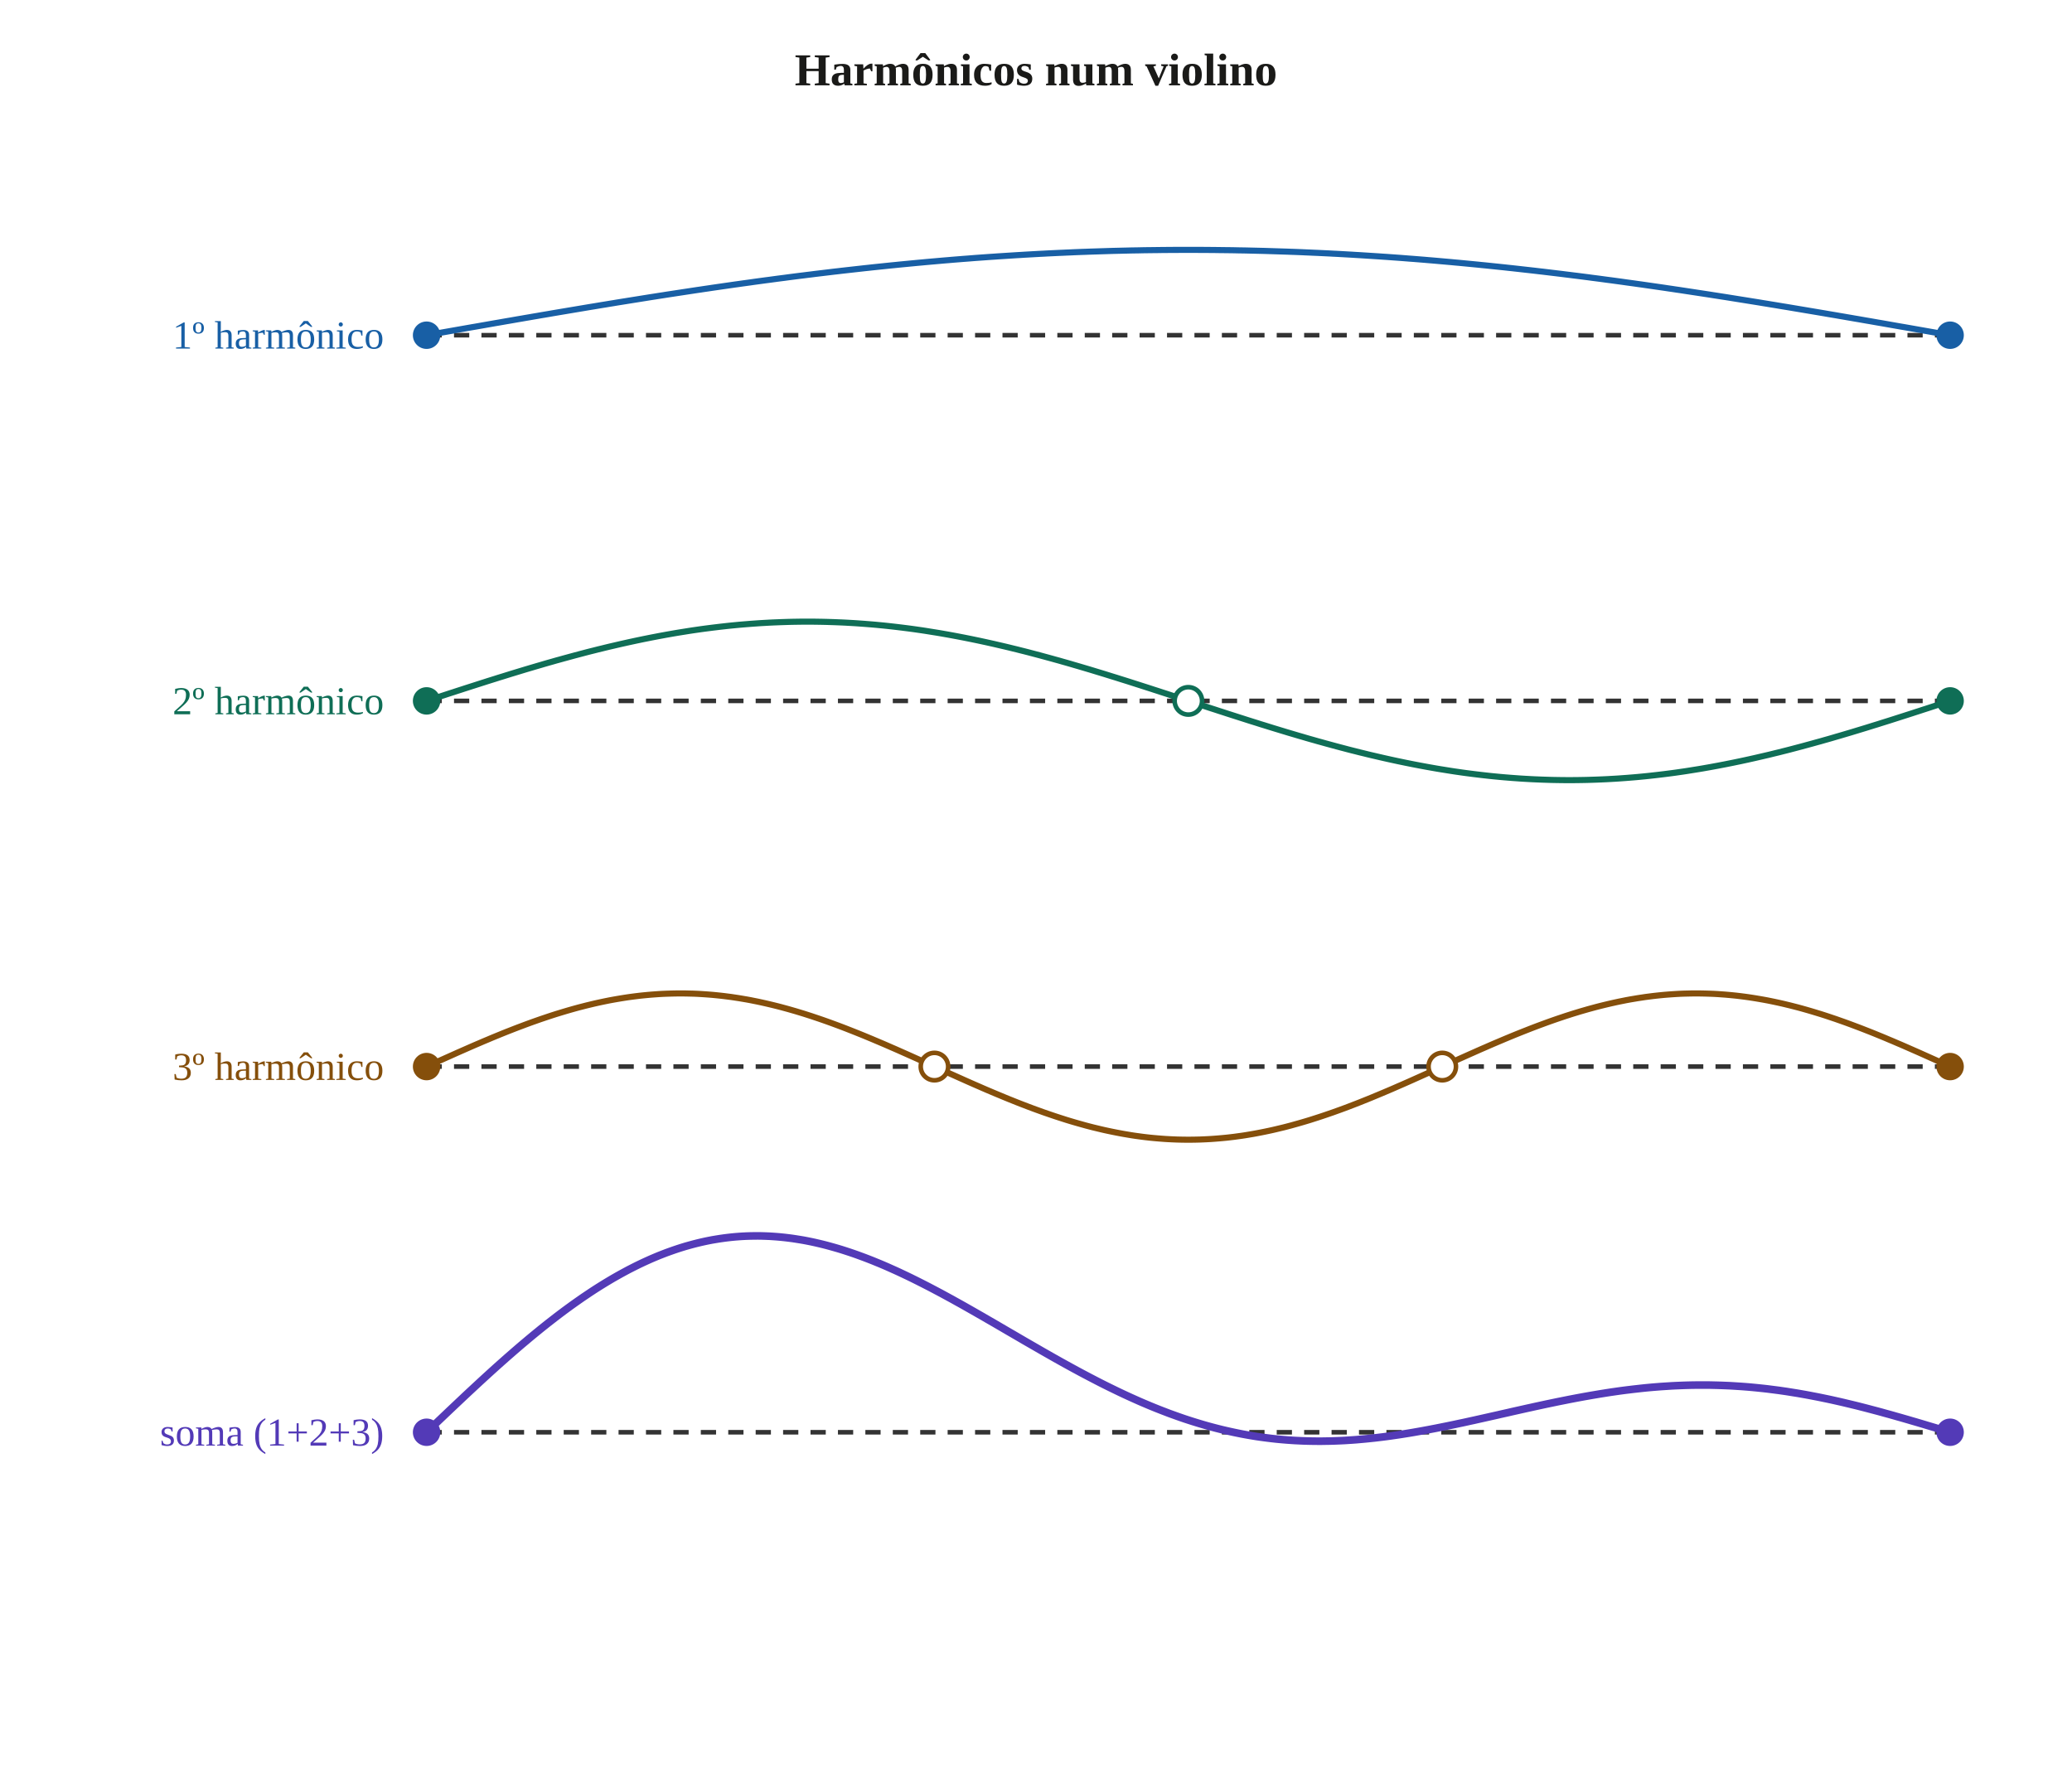
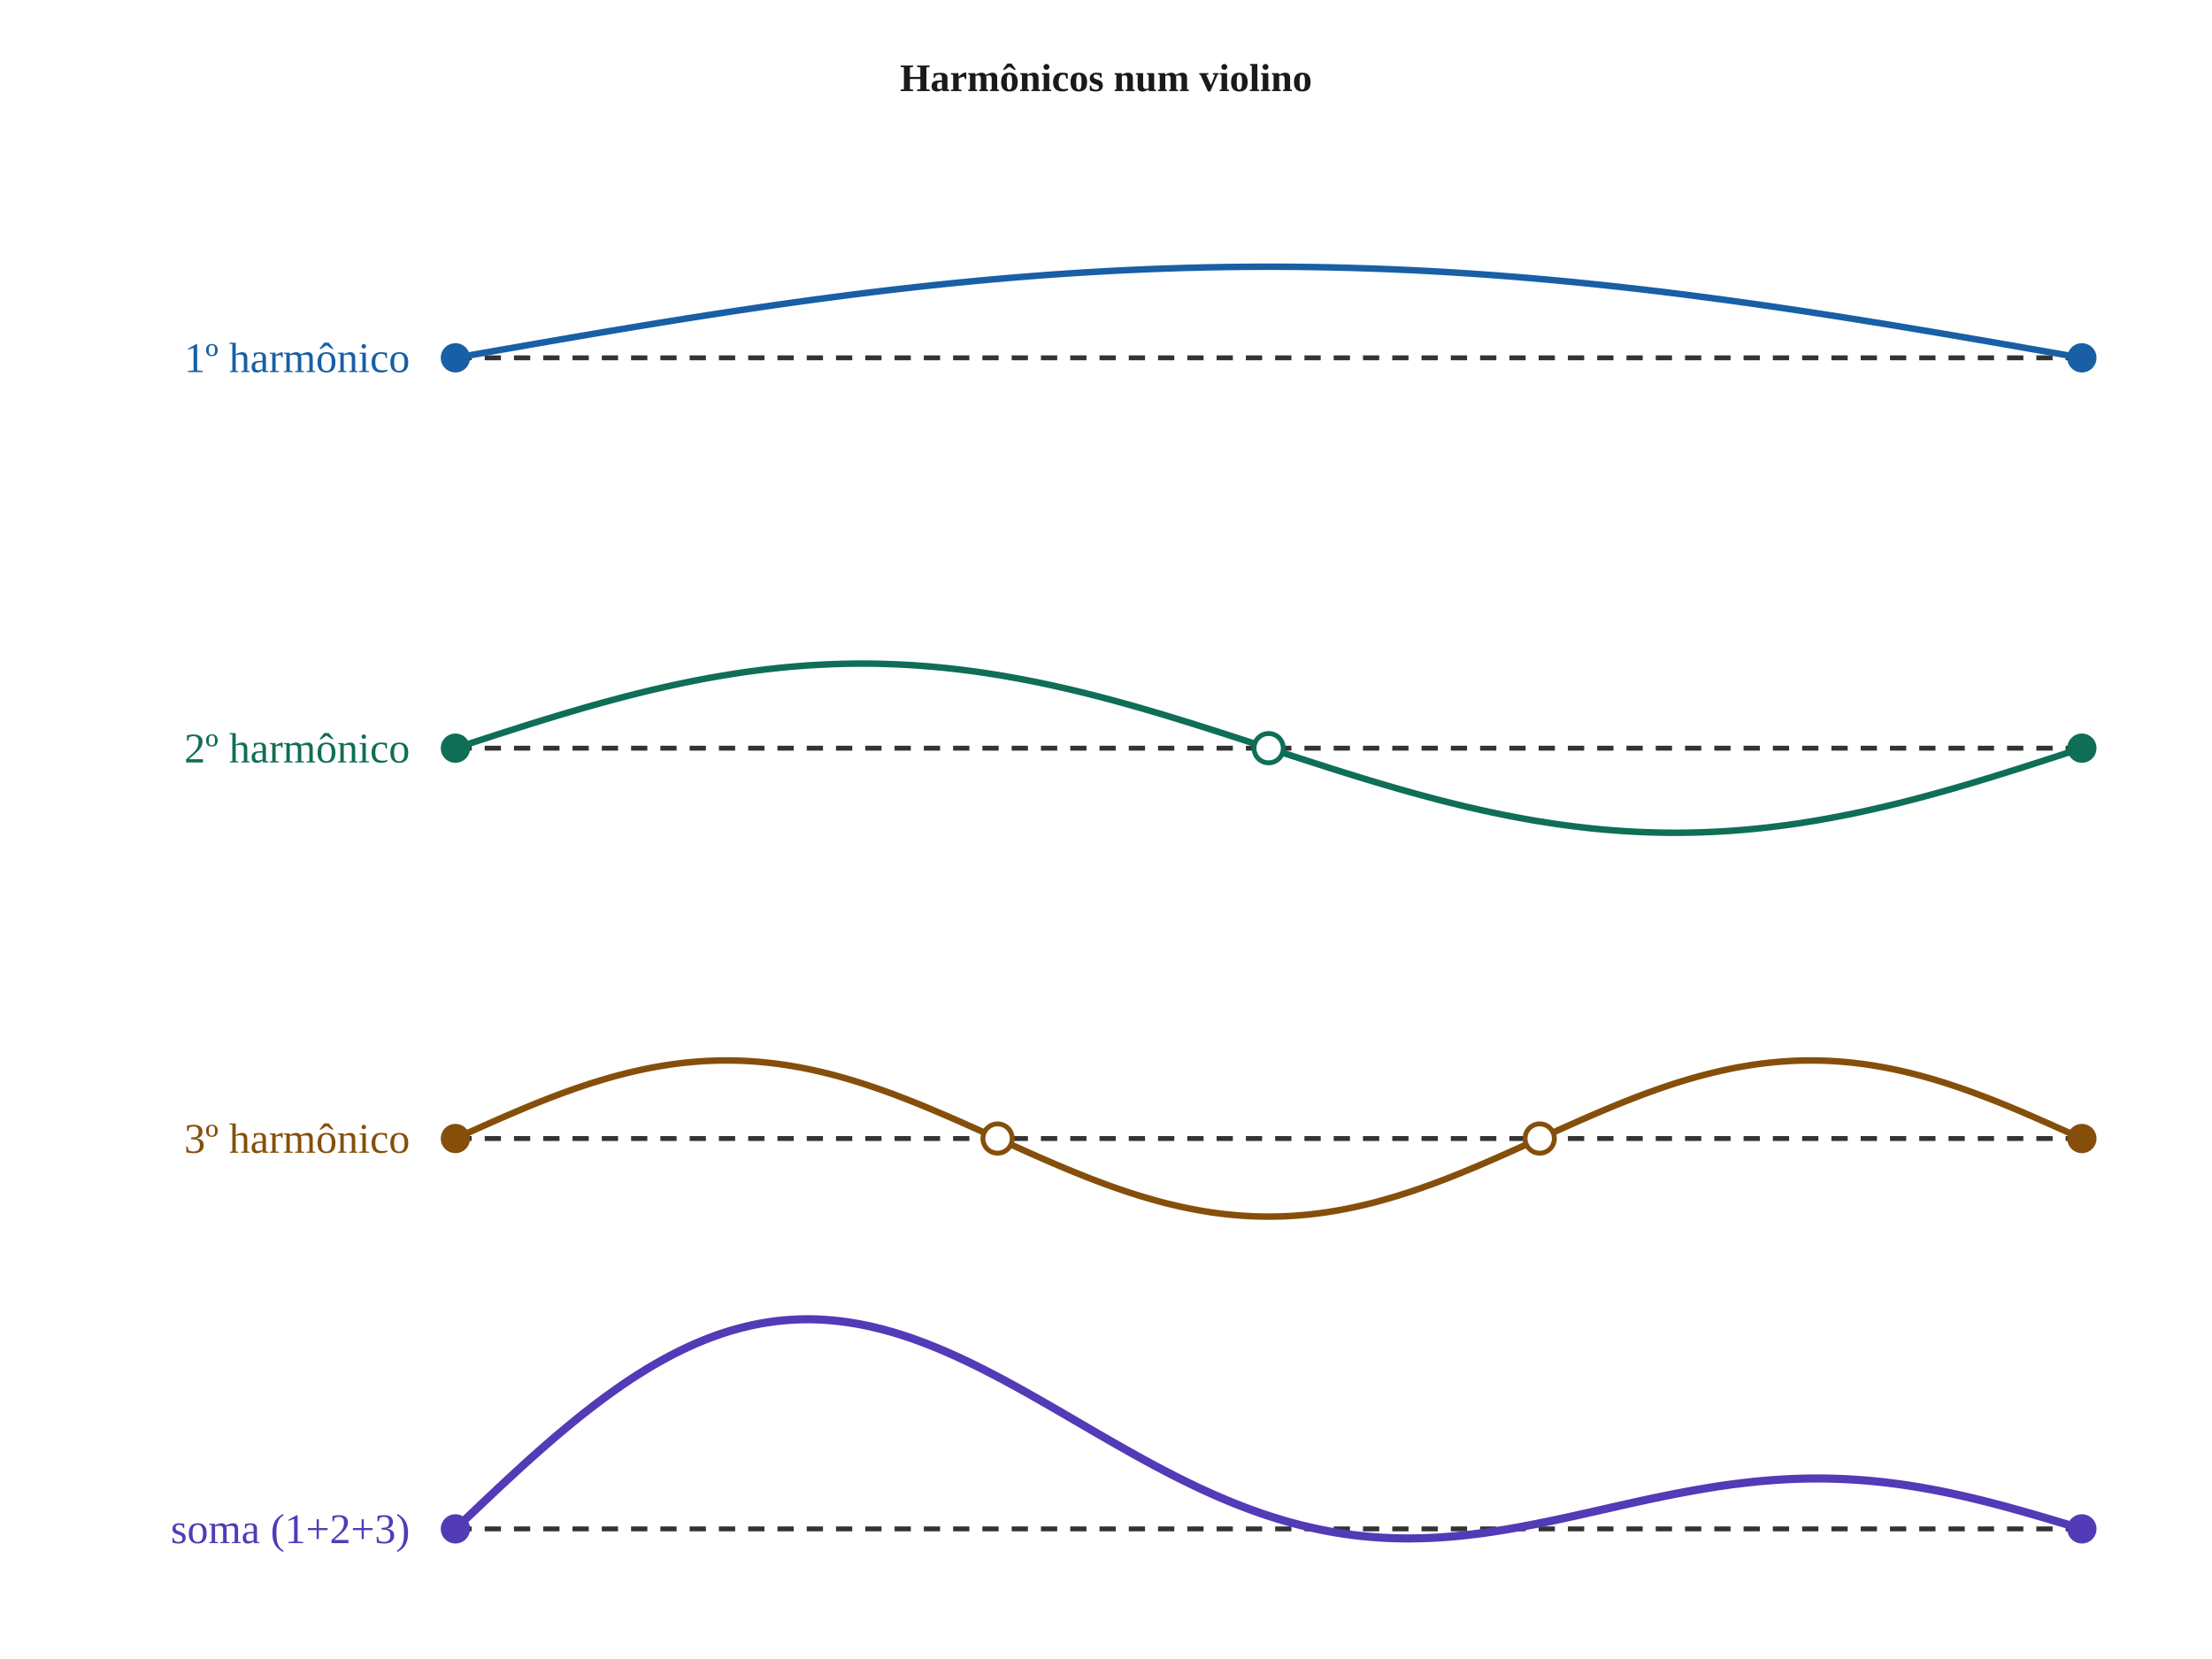
- <svg xmlns="http://www.w3.org/2000/svg" viewBox="0 0 680 580" width="100%" role="img" aria-labelledby="svg-title-violino svg-desc-violino">
-   <text x="340" y="28" text-anchor="middle" font-size="15" font-family="var(--font-sans, sans-serif)" font-weight="600" fill="var(--color-text-primary, #1a1a18)">Harmônicos num violino</text>
+ <svg xmlns="http://www.w3.org/2000/svg" viewBox="0 0 680 510" width="100%" role="img" aria-labelledby="svg-title-violino svg-desc-violino">
+   <text x="340" y="28" text-anchor="middle" font-size="1rem" font-family="var(--font-sans, sans-serif)" font-weight="600" fill="var(--color-text-primary, #1a1a18)">Harmônicos num violino</text>
  <line x1="140" y1="110" x2="640" y2="110" stroke="var(--color-border-tertiary, #333)" stroke-width="1.5" stroke-dasharray="5 4" />
  <path d="M140.00,110.00 L141.25,109.78 L142.50,109.56 L143.75,109.34 L145.00,109.12 L146.25,108.90 L147.50,108.68 L148.75,108.46 L150.00,108.24 L151.25,108.02 L152.50,107.80 L153.75,107.58 L155.00,107.36 L156.25,107.15 L157.50,106.93 L158.75,106.71 L160.00,106.49 L161.25,106.27 L162.50,106.05 L163.75,105.84 L165.00,105.62 L166.25,105.40 L167.50,105.19 L168.75,104.97 L170.00,104.75 L171.25,104.54 L172.50,104.32 L173.75,104.11 L175.00,103.89 L176.25,103.68 L177.50,103.46 L178.75,103.25 L180.00,103.04 L181.25,102.82 L182.50,102.61 L183.75,102.40 L185.00,102.19 L186.25,101.98 L187.50,101.77 L188.75,101.56 L190.00,101.35 L191.25,101.14 L192.50,100.93 L193.75,100.72 L195.00,100.52 L196.25,100.31 L197.50,100.10 L198.75,99.90 L200.00,99.69 L201.25,99.49 L202.50,99.28 L203.75,99.08 L205.00,98.88 L206.25,98.68 L207.50,98.48 L208.75,98.28 L210.00,98.08 L211.25,97.88 L212.50,97.68 L213.75,97.48 L215.00,97.29 L216.25,97.09 L217.50,96.90 L218.75,96.70 L220.00,96.51 L221.25,96.32 L222.50,96.13 L223.75,95.94 L225.00,95.75 L226.25,95.56 L227.50,95.37 L228.75,95.18 L230.00,95.00 L231.25,94.81 L232.50,94.63 L233.75,94.44 L235.00,94.26 L236.25,94.08 L237.50,93.90 L238.75,93.72 L240.00,93.54 L241.25,93.36 L242.50,93.19 L243.75,93.01 L245.00,92.84 L246.25,92.67 L247.50,92.49 L248.75,92.32 L250.00,92.15 L251.25,91.98 L252.50,91.82 L253.75,91.65 L255.00,91.48 L256.25,91.32 L257.50,91.16 L258.75,90.99 L260.00,90.83 L261.25,90.67 L262.50,90.51 L263.75,90.36 L265.00,90.20 L266.25,90.05 L267.50,89.89 L268.75,89.74 L270.00,89.59 L271.25,89.44 L272.50,89.29 L273.75,89.14 L275.00,89.00 L276.25,88.85 L277.50,88.71 L278.75,88.57 L280.00,88.43 L281.25,88.29 L282.50,88.15 L283.75,88.01 L285.00,87.88 L286.25,87.74 L287.50,87.61 L288.75,87.48 L290.00,87.35 L291.25,87.22 L292.50,87.09 L293.75,86.97 L295.00,86.84 L296.25,86.72 L297.50,86.60 L298.75,86.48 L300.00,86.36 L301.25,86.24 L302.50,86.13 L303.75,86.01 L305.00,85.90 L306.25,85.79 L307.50,85.68 L308.75,85.57 L310.00,85.46 L311.25,85.36 L312.50,85.25 L313.75,85.15 L315.00,85.05 L316.25,84.95 L317.50,84.86 L318.75,84.76 L320.00,84.66 L321.25,84.57 L322.50,84.48 L323.75,84.39 L325.00,84.30 L326.25,84.22 L327.50,84.13 L328.75,84.05 L330.00,83.97 L331.25,83.89 L332.50,83.81 L333.75,83.73 L335.00,83.66 L336.25,83.58 L337.50,83.51 L338.75,83.44 L340.00,83.37 L341.25,83.30 L342.50,83.24 L343.75,83.17 L345.00,83.11 L346.25,83.05 L347.50,82.99 L348.75,82.94 L350.00,82.88 L351.25,82.83 L352.50,82.77 L353.75,82.72 L355.00,82.67 L356.25,82.63 L357.50,82.58 L358.75,82.54 L360.00,82.50 L361.25,82.46 L362.50,82.42 L363.75,82.38 L365.00,82.34 L366.25,82.31 L367.50,82.28 L368.75,82.25 L370.00,82.22 L371.25,82.19 L372.50,82.17 L373.75,82.15 L375.00,82.12 L376.25,82.10 L377.50,82.09 L378.75,82.07 L380.00,82.06 L381.25,82.04 L382.50,82.03 L383.75,82.02 L385.00,82.01 L386.25,82.01 L387.50,82.00 L388.75,82.00 L390.00,82.00 L391.25,82.00 L392.50,82.00 L393.75,82.01 L395.00,82.01 L396.25,82.02 L397.50,82.03 L398.75,82.04 L400.00,82.06 L401.25,82.07 L402.50,82.09 L403.75,82.10 L405.00,82.12 L406.25,82.15 L407.50,82.17 L408.75,82.19 L410.00,82.22 L411.25,82.25 L412.50,82.28 L413.75,82.31 L415.00,82.34 L416.25,82.38 L417.50,82.42 L418.75,82.46 L420.00,82.50 L421.25,82.54 L422.50,82.58 L423.75,82.63 L425.00,82.67 L426.25,82.72 L427.50,82.77 L428.75,82.83 L430.00,82.88 L431.25,82.94 L432.50,82.99 L433.75,83.05 L435.00,83.11 L436.25,83.17 L437.50,83.24 L438.75,83.30 L440.00,83.37 L441.25,83.44 L442.50,83.51 L443.75,83.58 L445.00,83.66 L446.25,83.73 L447.50,83.81 L448.75,83.89 L450.00,83.97 L451.25,84.05 L452.50,84.13 L453.75,84.22 L455.00,84.30 L456.25,84.39 L457.50,84.48 L458.75,84.57 L460.00,84.66 L461.25,84.76 L462.50,84.86 L463.75,84.95 L465.00,85.05 L466.25,85.15 L467.50,85.25 L468.75,85.36 L470.00,85.46 L471.25,85.57 L472.50,85.68 L473.75,85.79 L475.00,85.90 L476.25,86.01 L477.50,86.13 L478.75,86.24 L480.00,86.36 L481.25,86.48 L482.50,86.60 L483.75,86.72 L485.00,86.84 L486.25,86.97 L487.50,87.09 L488.75,87.22 L490.00,87.35 L491.25,87.48 L492.50,87.61 L493.75,87.74 L495.00,87.88 L496.25,88.01 L497.50,88.15 L498.75,88.29 L500.00,88.43 L501.25,88.57 L502.50,88.71 L503.75,88.85 L505.00,89.00 L506.25,89.14 L507.50,89.29 L508.75,89.44 L510.00,89.59 L511.25,89.74 L512.50,89.89 L513.75,90.05 L515.00,90.20 L516.25,90.36 L517.50,90.51 L518.75,90.67 L520.00,90.83 L521.25,90.99 L522.50,91.16 L523.75,91.32 L525.00,91.48 L526.25,91.65 L527.50,91.82 L528.75,91.98 L530.00,92.15 L531.25,92.32 L532.50,92.49 L533.75,92.67 L535.00,92.84 L536.25,93.01 L537.50,93.19 L538.75,93.36 L540.00,93.54 L541.25,93.72 L542.50,93.90 L543.75,94.08 L545.00,94.26 L546.25,94.44 L547.50,94.63 L548.75,94.81 L550.00,95.00 L551.25,95.18 L552.50,95.37 L553.75,95.56 L555.00,95.75 L556.25,95.94 L557.50,96.13 L558.75,96.32 L560.00,96.51 L561.25,96.70 L562.50,96.90 L563.75,97.09 L565.00,97.29 L566.25,97.48 L567.50,97.68 L568.75,97.88 L570.00,98.08 L571.25,98.28 L572.50,98.48 L573.75,98.68 L575.00,98.88 L576.25,99.08 L577.50,99.28 L578.75,99.49 L580.00,99.69 L581.25,99.90 L582.50,100.10 L583.75,100.31 L585.00,100.52 L586.25,100.72 L587.50,100.93 L588.75,101.14 L590.00,101.35 L591.25,101.56 L592.50,101.77 L593.75,101.98 L595.00,102.19 L596.25,102.40 L597.50,102.61 L598.75,102.82 L600.00,103.04 L601.25,103.25 L602.50,103.46 L603.75,103.68 L605.00,103.89 L606.25,104.11 L607.50,104.32 L608.75,104.54 L610.00,104.75 L611.25,104.97 L612.50,105.19 L613.75,105.40 L615.00,105.62 L616.25,105.84 L617.50,106.05 L618.75,106.27 L620.00,106.49 L621.25,106.71 L622.50,106.93 L623.75,107.15 L625.00,107.36 L626.25,107.58 L627.50,107.80 L628.75,108.02 L630.00,108.24 L631.25,108.46 L632.50,108.68 L633.75,108.90 L635.00,109.12 L636.25,109.34 L637.50,109.56 L638.75,109.78 L640.00,110.00" fill="none" stroke="#185FA5" stroke-width="2" stroke-linecap="round" stroke-linejoin="round" />
  <circle cx="140" cy="110" r="4.5" fill="#185FA5" />
  <circle cx="640" cy="110" r="4.5" fill="#185FA5" />
  <text x="126" y="110" text-anchor="end" dominant-baseline="central" font-size="13" font-family="var(--font-sans, sans-serif)" font-weight="400" fill="#185FA5">1º harmônico</text>
  <line x1="140" y1="230" x2="640" y2="230" stroke="var(--color-border-tertiary, #333)" stroke-width="1.5" stroke-dasharray="5 4" />
  <path d="M140.00,230.00 L141.25,229.59 L142.50,229.18 L143.75,228.78 L145.00,228.37 L146.25,227.96 L147.50,227.55 L148.75,227.15 L150.00,226.74 L151.25,226.34 L152.50,225.93 L153.75,225.53 L155.00,225.13 L156.25,224.73 L157.50,224.33 L158.75,223.93 L160.00,223.53 L161.25,223.14 L162.50,222.75 L163.75,222.35 L165.00,221.97 L166.25,221.58 L167.50,221.19 L168.75,220.81 L170.00,220.43 L171.25,220.05 L172.50,219.67 L173.75,219.30 L175.00,218.93 L176.25,218.56 L177.50,218.20 L178.75,217.83 L180.00,217.47 L181.25,217.12 L182.50,216.76 L183.75,216.42 L185.00,216.07 L186.25,215.73 L187.50,215.39 L188.75,215.05 L190.00,214.72 L191.25,214.39 L192.50,214.06 L193.75,213.74 L195.00,213.43 L196.25,213.11 L197.50,212.81 L198.75,212.50 L200.00,212.20 L201.25,211.91 L202.50,211.62 L203.75,211.33 L205.00,211.05 L206.25,210.77 L207.50,210.50 L208.75,210.23 L210.00,209.97 L211.25,209.71 L212.50,209.46 L213.75,209.21 L215.00,208.97 L216.25,208.73 L217.50,208.50 L218.75,208.27 L220.00,208.05 L221.25,207.83 L222.50,207.62 L223.75,207.42 L225.00,207.22 L226.25,207.02 L227.50,206.83 L228.75,206.65 L230.00,206.47 L231.25,206.30 L232.50,206.14 L233.75,205.98 L235.00,205.83 L236.25,205.68 L237.50,205.54 L238.75,205.40 L240.00,205.27 L241.25,205.15 L242.50,205.03 L243.75,204.92 L245.00,204.82 L246.25,204.72 L247.50,204.63 L248.75,204.54 L250.00,204.46 L251.25,204.39 L252.50,204.32 L253.75,204.26 L255.00,204.21 L256.25,204.16 L257.50,204.12 L258.75,204.08 L260.00,204.05 L261.25,204.03 L262.50,204.01 L263.75,204.00 L265.00,204.00 L266.25,204.00 L267.50,204.01 L268.75,204.03 L270.00,204.05 L271.25,204.08 L272.50,204.12 L273.75,204.16 L275.00,204.21 L276.25,204.26 L277.50,204.32 L278.75,204.39 L280.00,204.46 L281.25,204.54 L282.50,204.63 L283.75,204.72 L285.00,204.82 L286.25,204.92 L287.50,205.03 L288.75,205.15 L290.00,205.27 L291.25,205.40 L292.50,205.54 L293.75,205.68 L295.00,205.83 L296.25,205.98 L297.50,206.14 L298.75,206.30 L300.00,206.47 L301.25,206.65 L302.50,206.83 L303.75,207.02 L305.00,207.22 L306.25,207.42 L307.50,207.62 L308.75,207.83 L310.00,208.05 L311.25,208.27 L312.50,208.50 L313.75,208.73 L315.00,208.97 L316.25,209.21 L317.50,209.46 L318.75,209.71 L320.00,209.97 L321.25,210.23 L322.50,210.50 L323.75,210.77 L325.00,211.05 L326.25,211.33 L327.50,211.62 L328.75,211.91 L330.00,212.20 L331.25,212.50 L332.50,212.81 L333.75,213.11 L335.00,213.43 L336.25,213.74 L337.50,214.06 L338.75,214.39 L340.00,214.72 L341.25,215.05 L342.50,215.39 L343.75,215.73 L345.00,216.07 L346.25,216.42 L347.50,216.76 L348.75,217.12 L350.00,217.47 L351.25,217.83 L352.50,218.20 L353.75,218.56 L355.00,218.93 L356.25,219.30 L357.50,219.67 L358.75,220.05 L360.00,220.43 L361.25,220.81 L362.50,221.19 L363.75,221.58 L365.00,221.97 L366.25,222.35 L367.50,222.75 L368.75,223.14 L370.00,223.53 L371.25,223.93 L372.50,224.33 L373.75,224.73 L375.00,225.13 L376.25,225.53 L377.50,225.93 L378.75,226.34 L380.00,226.74 L381.25,227.15 L382.50,227.55 L383.75,227.96 L385.00,228.37 L386.25,228.78 L387.50,229.18 L388.75,229.59 L390.00,230.00 L391.25,230.41 L392.50,230.82 L393.75,231.22 L395.00,231.63 L396.25,232.04 L397.50,232.45 L398.75,232.85 L400.00,233.26 L401.25,233.66 L402.50,234.07 L403.75,234.47 L405.00,234.87 L406.25,235.27 L407.50,235.67 L408.75,236.07 L410.00,236.47 L411.25,236.86 L412.50,237.25 L413.75,237.65 L415.00,238.03 L416.25,238.42 L417.50,238.81 L418.75,239.19 L420.00,239.57 L421.25,239.95 L422.50,240.33 L423.75,240.70 L425.00,241.07 L426.25,241.44 L427.50,241.80 L428.75,242.17 L430.00,242.53 L431.25,242.88 L432.50,243.24 L433.75,243.58 L435.00,243.93 L436.25,244.27 L437.50,244.61 L438.75,244.95 L440.00,245.28 L441.25,245.61 L442.50,245.94 L443.75,246.26 L445.00,246.57 L446.25,246.89 L447.50,247.19 L448.75,247.50 L450.00,247.80 L451.25,248.09 L452.50,248.38 L453.75,248.67 L455.00,248.95 L456.25,249.23 L457.50,249.50 L458.75,249.77 L460.00,250.03 L461.25,250.29 L462.50,250.54 L463.75,250.79 L465.00,251.03 L466.25,251.27 L467.50,251.50 L468.75,251.73 L470.00,251.95 L471.25,252.17 L472.50,252.38 L473.75,252.58 L475.00,252.78 L476.25,252.98 L477.50,253.17 L478.75,253.35 L480.00,253.53 L481.25,253.70 L482.50,253.86 L483.75,254.02 L485.00,254.17 L486.25,254.32 L487.50,254.46 L488.75,254.60 L490.00,254.73 L491.25,254.85 L492.50,254.97 L493.75,255.08 L495.00,255.18 L496.25,255.28 L497.50,255.37 L498.75,255.46 L500.00,255.54 L501.25,255.61 L502.50,255.68 L503.75,255.74 L505.00,255.79 L506.25,255.84 L507.50,255.88 L508.75,255.92 L510.00,255.95 L511.25,255.97 L512.50,255.99 L513.75,256.00 L515.00,256.00 L516.25,256.00 L517.50,255.99 L518.75,255.97 L520.00,255.95 L521.25,255.92 L522.50,255.88 L523.75,255.84 L525.00,255.79 L526.25,255.74 L527.50,255.68 L528.75,255.61 L530.00,255.54 L531.25,255.46 L532.50,255.37 L533.75,255.28 L535.00,255.18 L536.25,255.08 L537.50,254.97 L538.75,254.85 L540.00,254.73 L541.25,254.60 L542.50,254.46 L543.75,254.32 L545.00,254.17 L546.25,254.02 L547.50,253.86 L548.75,253.70 L550.00,253.53 L551.25,253.35 L552.50,253.17 L553.75,252.98 L555.00,252.78 L556.25,252.58 L557.50,252.38 L558.75,252.17 L560.00,251.95 L561.25,251.73 L562.50,251.50 L563.75,251.27 L565.00,251.03 L566.25,250.79 L567.50,250.54 L568.75,250.29 L570.00,250.03 L571.25,249.77 L572.50,249.50 L573.75,249.23 L575.00,248.95 L576.25,248.67 L577.50,248.38 L578.75,248.09 L580.00,247.80 L581.25,247.50 L582.50,247.19 L583.75,246.89 L585.00,246.57 L586.25,246.26 L587.50,245.94 L588.75,245.61 L590.00,245.28 L591.25,244.95 L592.50,244.61 L593.75,244.27 L595.00,243.93 L596.25,243.58 L597.50,243.24 L598.75,242.88 L600.00,242.53 L601.25,242.17 L602.50,241.80 L603.75,241.44 L605.00,241.07 L606.25,240.70 L607.50,240.33 L608.75,239.95 L610.00,239.57 L611.25,239.19 L612.50,238.81 L613.75,238.42 L615.00,238.03 L616.25,237.65 L617.50,237.25 L618.75,236.86 L620.00,236.47 L621.25,236.07 L622.50,235.67 L623.75,235.27 L625.00,234.87 L626.25,234.47 L627.50,234.07 L628.75,233.66 L630.00,233.26 L631.25,232.85 L632.50,232.45 L633.75,232.04 L635.00,231.63 L636.25,231.22 L637.50,230.82 L638.75,230.41 L640.00,230.00" fill="none" stroke="#0F6E56" stroke-width="2" stroke-linecap="round" stroke-linejoin="round" />
  <circle cx="140" cy="230" r="4.5" fill="#0F6E56" />
  <circle cx="640" cy="230" r="4.5" fill="#0F6E56" />
  <circle cx="390.00" cy="230" r="4.5" fill="var(--color-background-primary, #fff)" stroke="#0F6E56" stroke-width="1.5" />
  <text x="126" y="230" text-anchor="end" dominant-baseline="central" font-size="13" font-family="var(--font-sans, sans-serif)" font-weight="400" fill="#0F6E56">2º harmônico</text>
  <line x1="140" y1="350" x2="640" y2="350" stroke="var(--color-border-tertiary, #333)" stroke-width="1.5" stroke-dasharray="5 4" />
  <path d="M140.00,350.00 L141.25,349.43 L142.50,348.87 L143.75,348.30 L145.00,347.74 L146.25,347.18 L147.50,346.62 L148.75,346.06 L150.00,345.50 L151.25,344.95 L152.50,344.40 L153.75,343.85 L155.00,343.30 L156.25,342.76 L157.50,342.23 L158.75,341.69 L160.00,341.17 L161.25,340.64 L162.50,340.12 L163.75,339.61 L165.00,339.10 L166.25,338.60 L167.50,338.11 L168.75,337.62 L170.00,337.14 L171.25,336.67 L172.50,336.20 L173.75,335.74 L175.00,335.29 L176.25,334.85 L177.50,334.41 L178.75,333.99 L180.00,333.57 L181.25,333.16 L182.50,332.76 L183.75,332.38 L185.00,332.00 L186.25,331.63 L187.50,331.27 L188.75,330.92 L190.00,330.58 L191.25,330.26 L192.50,329.94 L193.75,329.64 L195.00,329.34 L196.25,329.06 L197.50,328.79 L198.75,328.53 L200.00,328.28 L201.25,328.05 L202.50,327.83 L203.75,327.62 L205.00,327.42 L206.25,327.23 L207.50,327.06 L208.75,326.90 L210.00,326.75 L211.25,326.62 L212.50,326.50 L213.75,326.39 L215.00,326.30 L216.25,326.21 L217.50,326.14 L218.75,326.09 L220.00,326.05 L221.25,326.02 L222.50,326.00 L223.75,326.00 L225.00,326.01 L226.25,326.04 L227.50,326.07 L228.75,326.12 L230.00,326.19 L231.25,326.27 L232.50,326.36 L233.75,326.46 L235.00,326.58 L236.25,326.71 L237.50,326.85 L238.75,327.01 L240.00,327.17 L241.25,327.36 L242.50,327.55 L243.75,327.76 L245.00,327.97 L246.25,328.20 L247.50,328.45 L248.75,328.70 L250.00,328.97 L251.25,329.25 L252.50,329.54 L253.75,329.84 L255.00,330.15 L256.25,330.47 L257.50,330.81 L258.75,331.15 L260.00,331.51 L261.25,331.87 L262.50,332.25 L263.75,332.63 L265.00,333.03 L266.25,333.43 L267.50,333.85 L268.75,334.27 L270.00,334.70 L271.25,335.14 L272.50,335.59 L273.75,336.05 L275.00,336.51 L276.25,336.98 L277.50,337.46 L278.75,337.95 L280.00,338.44 L281.25,338.94 L282.50,339.44 L283.75,339.95 L285.00,340.47 L286.25,340.99 L287.50,341.52 L288.75,342.05 L290.00,342.58 L291.25,343.12 L292.50,343.67 L293.75,344.21 L295.00,344.76 L296.25,345.32 L297.50,345.87 L298.75,346.43 L300.00,346.99 L301.25,347.55 L302.50,348.12 L303.75,348.68 L305.00,349.25 L306.25,349.81 L307.50,350.38 L308.75,350.94 L310.00,351.51 L311.25,352.07 L312.50,352.63 L313.75,353.19 L315.00,353.75 L316.25,354.31 L317.50,354.87 L318.75,355.42 L320.00,355.97 L321.25,356.51 L322.50,357.06 L323.75,357.60 L325.00,358.13 L326.25,358.66 L327.50,359.18 L328.75,359.70 L330.00,360.22 L331.25,360.73 L332.50,361.23 L333.75,361.73 L335.00,362.22 L336.25,362.70 L337.50,363.18 L338.75,363.65 L340.00,364.11 L341.25,364.56 L342.50,365.01 L343.75,365.44 L345.00,365.87 L346.25,366.29 L347.50,366.70 L348.75,367.10 L350.00,367.50 L351.25,367.88 L352.50,368.25 L353.75,368.61 L355.00,368.96 L356.25,369.31 L357.50,369.64 L358.75,369.96 L360.00,370.26 L361.25,370.56 L362.50,370.85 L363.75,371.12 L365.00,371.38 L366.25,371.63 L367.50,371.87 L368.75,372.10 L370.00,372.31 L371.25,372.52 L372.50,372.71 L373.75,372.88 L375.00,373.05 L376.25,373.20 L377.50,373.34 L378.75,373.46 L380.00,373.57 L381.25,373.67 L382.50,373.76 L383.75,373.83 L385.00,373.89 L386.25,373.94 L387.50,373.97 L388.75,373.99 L390.00,374.00 L391.25,373.99 L392.50,373.97 L393.75,373.94 L395.00,373.89 L396.25,373.83 L397.50,373.76 L398.75,373.67 L400.00,373.57 L401.25,373.46 L402.50,373.34 L403.75,373.20 L405.00,373.05 L406.25,372.88 L407.50,372.71 L408.75,372.52 L410.00,372.31 L411.25,372.10 L412.50,371.87 L413.75,371.63 L415.00,371.38 L416.25,371.12 L417.50,370.85 L418.75,370.56 L420.00,370.26 L421.25,369.96 L422.50,369.64 L423.75,369.31 L425.00,368.96 L426.25,368.61 L427.50,368.25 L428.75,367.88 L430.00,367.50 L431.25,367.10 L432.50,366.70 L433.75,366.29 L435.00,365.87 L436.25,365.44 L437.50,365.01 L438.75,364.56 L440.00,364.11 L441.25,363.65 L442.50,363.18 L443.75,362.70 L445.00,362.22 L446.25,361.73 L447.50,361.23 L448.75,360.73 L450.00,360.22 L451.25,359.70 L452.50,359.18 L453.75,358.66 L455.00,358.13 L456.25,357.60 L457.50,357.06 L458.75,356.51 L460.00,355.97 L461.25,355.42 L462.50,354.87 L463.75,354.31 L465.00,353.75 L466.25,353.19 L467.50,352.63 L468.75,352.07 L470.00,351.51 L471.25,350.94 L472.50,350.38 L473.75,349.81 L475.00,349.25 L476.25,348.68 L477.50,348.12 L478.75,347.55 L480.00,346.99 L481.25,346.43 L482.50,345.87 L483.75,345.32 L485.00,344.76 L486.25,344.21 L487.50,343.67 L488.75,343.12 L490.00,342.58 L491.25,342.05 L492.50,341.52 L493.75,340.99 L495.00,340.47 L496.25,339.95 L497.50,339.44 L498.75,338.94 L500.00,338.44 L501.25,337.95 L502.50,337.46 L503.75,336.98 L505.00,336.51 L506.25,336.05 L507.50,335.59 L508.75,335.14 L510.00,334.70 L511.25,334.27 L512.50,333.85 L513.75,333.43 L515.00,333.03 L516.25,332.63 L517.50,332.25 L518.75,331.87 L520.00,331.51 L521.25,331.15 L522.50,330.81 L523.75,330.47 L525.00,330.15 L526.25,329.84 L527.50,329.54 L528.75,329.25 L530.00,328.97 L531.25,328.70 L532.50,328.45 L533.75,328.20 L535.00,327.97 L536.25,327.76 L537.50,327.55 L538.75,327.36 L540.00,327.17 L541.25,327.01 L542.50,326.85 L543.75,326.71 L545.00,326.58 L546.25,326.46 L547.50,326.36 L548.75,326.27 L550.00,326.19 L551.25,326.12 L552.50,326.07 L553.75,326.04 L555.00,326.01 L556.25,326.00 L557.50,326.00 L558.75,326.02 L560.00,326.05 L561.25,326.09 L562.50,326.14 L563.75,326.21 L565.00,326.30 L566.25,326.39 L567.50,326.50 L568.75,326.62 L570.00,326.75 L571.25,326.90 L572.50,327.06 L573.75,327.23 L575.00,327.42 L576.25,327.62 L577.50,327.83 L578.75,328.05 L580.00,328.28 L581.25,328.53 L582.50,328.79 L583.75,329.06 L585.00,329.34 L586.25,329.64 L587.50,329.94 L588.75,330.26 L590.00,330.58 L591.25,330.92 L592.50,331.27 L593.75,331.63 L595.00,332.00 L596.25,332.38 L597.50,332.76 L598.75,333.16 L600.00,333.57 L601.25,333.99 L602.50,334.41 L603.75,334.85 L605.00,335.29 L606.25,335.74 L607.50,336.20 L608.75,336.67 L610.00,337.14 L611.25,337.62 L612.50,338.11 L613.75,338.60 L615.00,339.10 L616.25,339.61 L617.50,340.12 L618.75,340.64 L620.00,341.17 L621.25,341.69 L622.50,342.23 L623.75,342.76 L625.00,343.30 L626.25,343.85 L627.50,344.40 L628.75,344.95 L630.00,345.50 L631.25,346.06 L632.50,346.62 L633.75,347.18 L635.00,347.74 L636.25,348.30 L637.50,348.87 L638.75,349.43 L640.00,350.00" fill="none" stroke="#854F0B" stroke-width="2" stroke-linecap="round" stroke-linejoin="round" />
  <circle cx="140" cy="350" r="4.5" fill="#854F0B" />
  <circle cx="640" cy="350" r="4.5" fill="#854F0B" />
  <circle cx="306.67" cy="350" r="4.5" fill="var(--color-background-primary, #fff)" stroke="#854F0B" stroke-width="1.5" />
  <circle cx="473.33" cy="350" r="4.5" fill="var(--color-background-primary, #fff)" stroke="#854F0B" stroke-width="1.5" />
  <text x="126" y="350" text-anchor="end" dominant-baseline="central" font-size="13" font-family="var(--font-sans, sans-serif)" font-weight="400" fill="#854F0B">3º harmônico</text>
  <line x1="140" y1="470" x2="640" y2="470" stroke="var(--color-border-tertiary, #333)" stroke-width="1.5" stroke-dasharray="5 4" />
  <path d="M140.00,470.00 L141.25,468.81 L142.50,467.61 L143.75,466.42 L145.00,465.23 L146.25,464.04 L147.50,462.85 L148.75,461.67 L150.00,460.49 L151.25,459.31 L152.50,458.13 L153.75,456.96 L155.00,455.80 L156.25,454.64 L157.50,453.48 L158.75,452.33 L160.00,451.19 L161.25,450.05 L162.50,448.92 L163.75,447.80 L165.00,446.69 L166.25,445.58 L167.50,444.49 L168.75,443.40 L170.00,442.32 L171.25,441.25 L172.50,440.20 L173.75,439.15 L175.00,438.11 L176.25,437.09 L177.50,436.07 L178.75,435.07 L180.00,434.08 L181.25,433.11 L182.50,432.14 L183.75,431.19 L185.00,430.25 L186.25,429.33 L187.50,428.42 L188.75,427.53 L190.00,426.65 L191.25,425.78 L192.50,424.94 L193.75,424.10 L195.00,423.28 L196.25,422.48 L197.50,421.70 L198.75,420.93 L200.00,420.18 L201.25,419.44 L202.50,418.73 L203.75,418.03 L205.00,417.35 L206.25,416.68 L207.50,416.04 L208.75,415.41 L210.00,414.80 L211.25,414.21 L212.50,413.64 L213.75,413.08 L215.00,412.55 L216.25,412.03 L217.50,411.54 L218.75,411.06 L220.00,410.61 L221.25,410.17 L222.50,409.75 L223.75,409.35 L225.00,408.97 L226.25,408.62 L227.50,408.28 L228.75,407.96 L230.00,407.66 L231.25,407.38 L232.50,407.12 L233.75,406.88 L235.00,406.67 L236.25,406.47 L237.50,406.29 L238.75,406.13 L240.00,405.99 L241.25,405.87 L242.50,405.77 L243.75,405.69 L245.00,405.63 L246.25,405.59 L247.50,405.57 L248.75,405.56 L250.00,405.58 L251.25,405.62 L252.50,405.67 L253.75,405.75 L255.00,405.84 L256.25,405.95 L257.50,406.08 L258.75,406.23 L260.00,406.39 L261.25,406.58 L262.50,406.78 L263.75,406.99 L265.00,407.23 L266.25,407.48 L267.50,407.75 L268.75,408.04 L270.00,408.34 L271.25,408.66 L272.50,409.00 L273.75,409.35 L275.00,409.71 L276.25,410.09 L277.50,410.49 L278.75,410.90 L280.00,411.32 L281.25,411.76 L282.50,412.22 L283.75,412.68 L285.00,413.16 L286.25,413.65 L287.50,414.16 L288.75,414.67 L290.00,415.20 L291.25,415.74 L292.50,416.30 L293.75,416.86 L295.00,417.43 L296.25,418.02 L297.50,418.61 L298.75,419.21 L300.00,419.83 L301.25,420.45 L302.50,421.08 L303.75,421.72 L305.00,422.36 L306.25,423.02 L307.50,423.68 L308.75,424.34 L310.00,425.02 L311.25,425.70 L312.50,426.38 L313.75,427.08 L315.00,427.77 L316.25,428.47 L317.50,429.18 L318.75,429.89 L320.00,430.60 L321.25,431.32 L322.50,432.03 L323.75,432.76 L325.00,433.48 L326.25,434.20 L327.50,434.93 L328.75,435.66 L330.00,436.39 L331.25,437.12 L332.50,437.84 L333.75,438.57 L335.00,439.30 L336.25,440.03 L337.50,440.75 L338.75,441.47 L340.00,442.19 L341.25,442.91 L342.50,443.63 L343.75,444.34 L345.00,445.05 L346.25,445.76 L347.50,446.46 L348.75,447.16 L350.00,447.85 L351.25,448.54 L352.50,449.22 L353.75,449.90 L355.00,450.57 L356.25,451.23 L357.50,451.89 L358.75,452.54 L360.00,453.19 L361.25,453.83 L362.50,454.46 L363.75,455.08 L365.00,455.69 L366.25,456.30 L367.50,456.90 L368.75,457.49 L370.00,458.07 L371.25,458.64 L372.50,459.20 L373.75,459.76 L375.00,460.30 L376.25,460.83 L377.50,461.36 L378.75,461.87 L380.00,462.37 L381.25,462.86 L382.50,463.34 L383.75,463.82 L385.00,464.27 L386.25,464.72 L387.50,465.16 L388.75,465.59 L390.00,466.00 L391.25,466.40 L392.50,466.79 L393.75,467.17 L395.00,467.54 L396.25,467.90 L397.50,468.24 L398.75,468.57 L400.00,468.89 L401.25,469.20 L402.50,469.49 L403.75,469.77 L405.00,470.04 L406.25,470.30 L407.50,470.55 L408.75,470.78 L410.00,471.00 L411.25,471.21 L412.50,471.41 L413.75,471.59 L415.00,471.76 L416.25,471.92 L417.50,472.07 L418.75,472.21 L420.00,472.33 L421.25,472.44 L422.50,472.54 L423.75,472.63 L425.00,472.71 L426.25,472.77 L427.50,472.83 L428.75,472.87 L430.00,472.90 L431.25,472.92 L432.50,472.93 L433.75,472.93 L435.00,472.91 L436.25,472.89 L437.50,472.86 L438.75,472.81 L440.00,472.76 L441.25,472.70 L442.50,472.62 L443.75,472.54 L445.00,472.45 L446.25,472.34 L447.50,472.23 L448.75,472.11 L450.00,471.98 L451.25,471.85 L452.50,471.70 L453.75,471.55 L455.00,471.39 L456.25,471.22 L457.50,471.04 L458.75,470.86 L460.00,470.67 L461.25,470.47 L462.50,470.27 L463.75,470.06 L465.00,469.84 L466.25,469.62 L467.50,469.39 L468.75,469.16 L470.00,468.92 L471.25,468.68 L472.50,468.43 L473.75,468.18 L475.00,467.93 L476.25,467.67 L477.50,467.41 L478.75,467.14 L480.00,466.88 L481.25,466.61 L482.50,466.33 L483.75,466.06 L485.00,465.78 L486.25,465.50 L487.50,465.22 L488.75,464.94 L490.00,464.66 L491.25,464.38 L492.50,464.09 L493.75,463.81 L495.00,463.53 L496.25,463.24 L497.50,462.96 L498.75,462.68 L500.00,462.40 L501.25,462.12 L502.50,461.85 L503.75,461.57 L505.00,461.30 L506.25,461.03 L507.50,460.76 L508.75,460.50 L510.00,460.24 L511.25,459.98 L512.50,459.73 L513.75,459.48 L515.00,459.23 L516.25,458.99 L517.50,458.75 L518.75,458.52 L520.00,458.29 L521.25,458.07 L522.50,457.85 L523.75,457.64 L525.00,457.43 L526.25,457.23 L527.50,457.03 L528.75,456.84 L530.00,456.66 L531.25,456.48 L532.50,456.31 L533.75,456.15 L535.00,456.00 L536.25,455.85 L537.50,455.71 L538.75,455.57 L540.00,455.44 L541.25,455.32 L542.50,455.21 L543.75,455.11 L545.00,455.01 L546.25,454.93 L547.50,454.85 L548.75,454.77 L550.00,454.71 L551.25,454.66 L552.50,454.61 L553.75,454.57 L555.00,454.54 L556.25,454.52 L557.50,454.51 L558.75,454.51 L560.00,454.51 L561.25,454.52 L562.50,454.55 L563.75,454.58 L565.00,454.62 L566.25,454.67 L567.50,454.72 L568.75,454.79 L570.00,454.87 L571.25,454.95 L572.50,455.04 L573.75,455.14 L575.00,455.25 L576.25,455.37 L577.50,455.50 L578.75,455.63 L580.00,455.77 L581.25,455.93 L582.50,456.09 L583.75,456.25 L585.00,456.43 L586.25,456.61 L587.50,456.81 L588.75,457.01 L590.00,457.21 L591.25,457.43 L592.50,457.65 L593.75,457.88 L595.00,458.12 L596.25,458.36 L597.50,458.61 L598.75,458.87 L600.00,459.13 L601.25,459.40 L602.50,459.68 L603.75,459.96 L605.00,460.25 L606.25,460.55 L607.50,460.85 L608.75,461.15 L610.00,461.46 L611.25,461.78 L612.50,462.10 L613.75,462.43 L615.00,462.76 L616.25,463.09 L617.50,463.43 L618.75,463.78 L620.00,464.12 L621.25,464.47 L622.50,464.83 L623.75,465.18 L625.00,465.54 L626.25,465.90 L627.50,466.27 L628.75,466.63 L630.00,467.00 L631.25,467.37 L632.50,467.75 L633.75,468.12 L635.00,468.49 L636.25,468.87 L637.50,469.25 L638.75,469.62 L640.00,470.00" fill="none" stroke="#533AB7" stroke-width="2.5" stroke-linecap="round" stroke-linejoin="round" />
  <circle cx="140" cy="470" r="4.5" fill="#533AB7" />
  <circle cx="640" cy="470" r="4.5" fill="#533AB7" />
  <text x="126" y="470" text-anchor="end" dominant-baseline="central" font-size="13" font-family="var(--font-sans, sans-serif)" font-weight="500" fill="#533AB7">soma (1+2+3)</text>
</svg>
